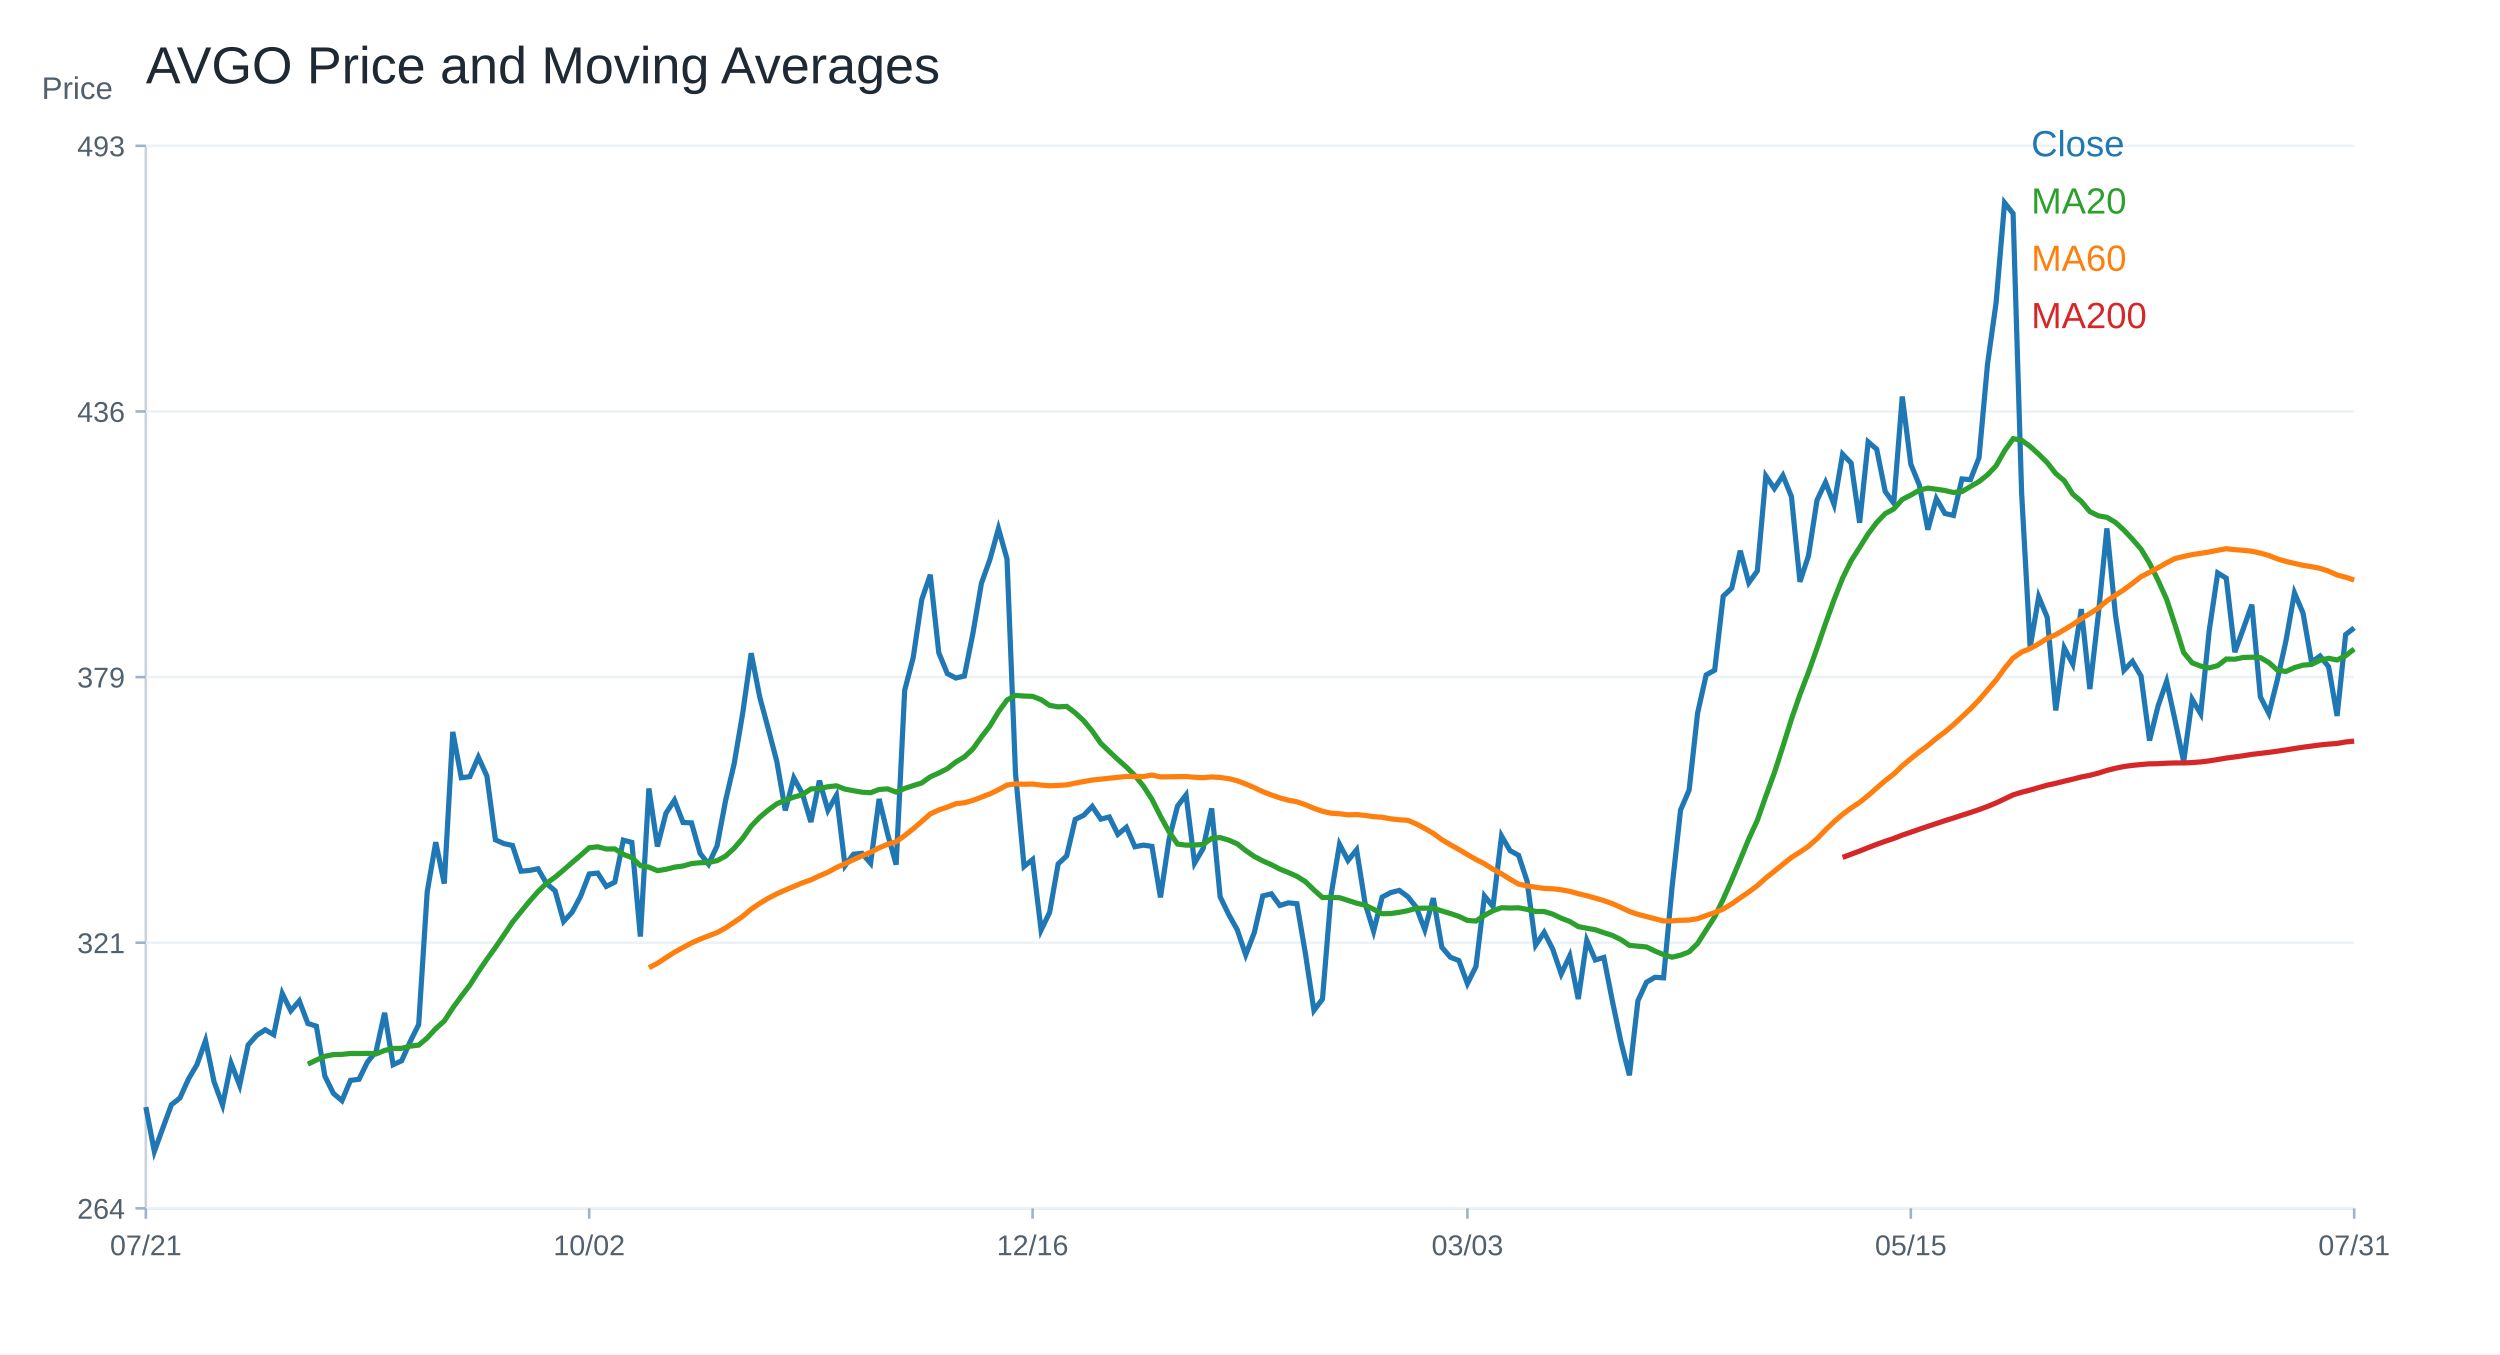
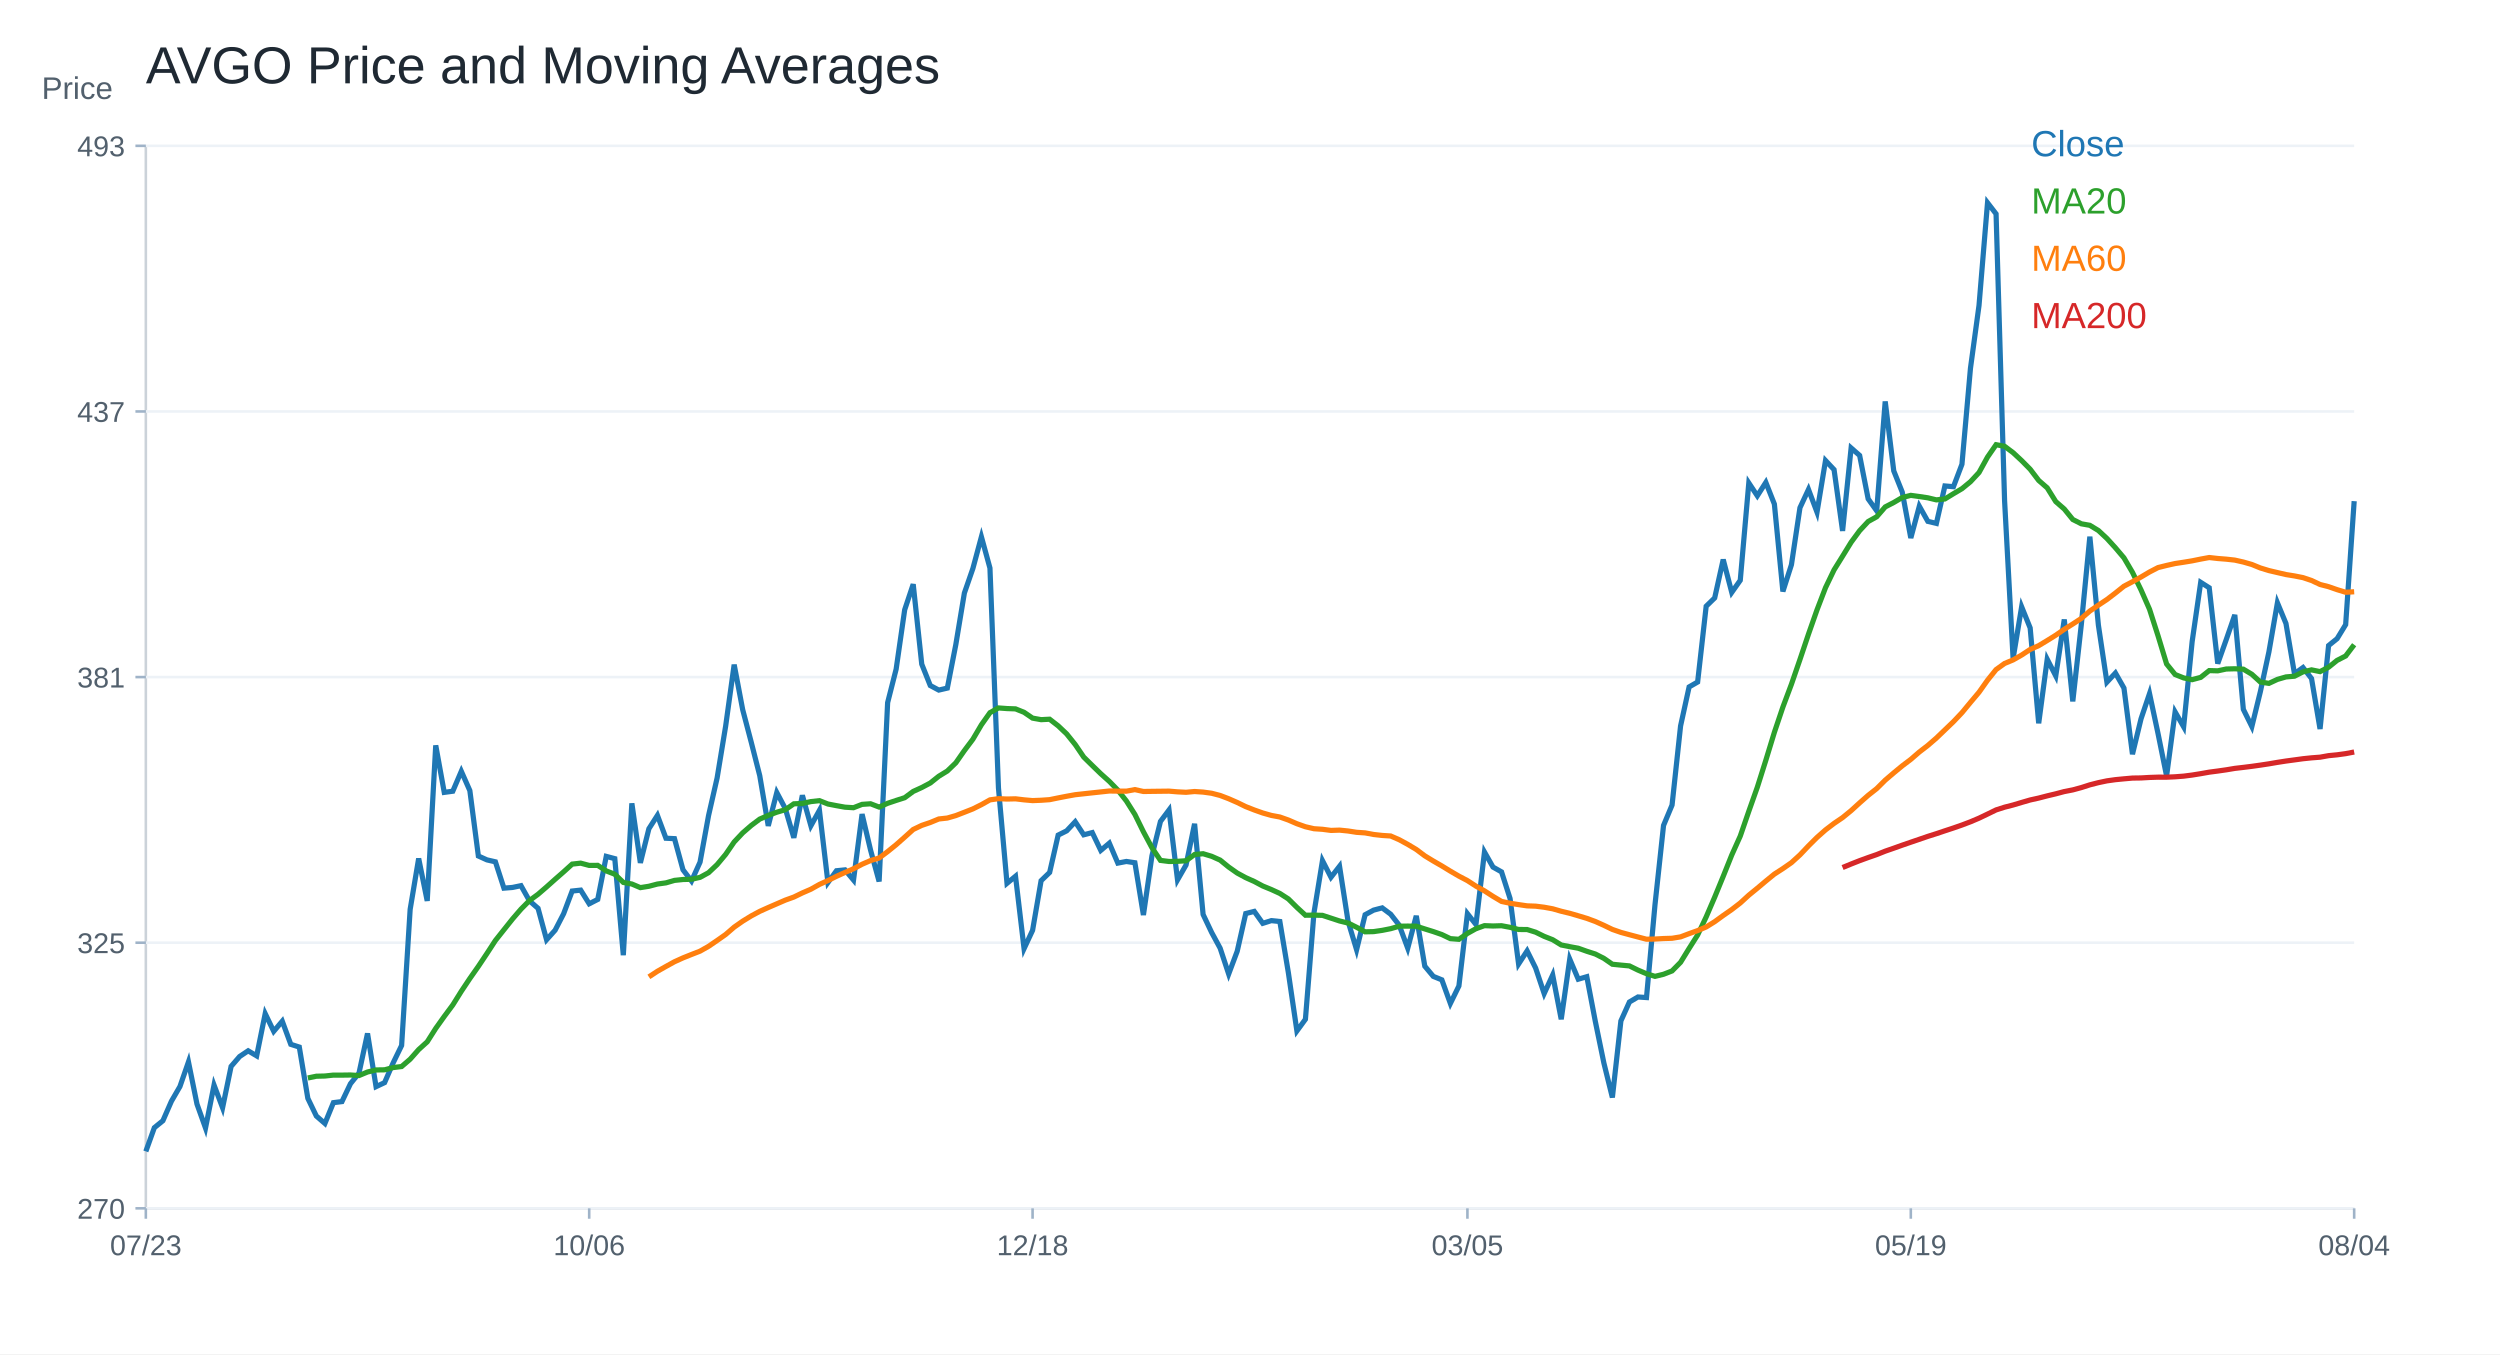
<svg xmlns="http://www.w3.org/2000/svg" width="960" height="520" viewBox="0 0 960 520">
  <rect width="100%" height="100%" fill="white" />
  <text x="56.00" y="32.00" font-size="20" font-family="Arial" fill="#1f2933" text-anchor="start">AVGO Price and Moving Averages</text>
  <line x1="56" y1="464" x2="904" y2="464" stroke="#cbd2d9" />
  <line x1="56" y1="56" x2="56" y2="464" stroke="#cbd2d9" />
  <text x="16.00" y="38.00" font-size="12" font-family="Arial" fill="#52606d" text-anchor="start">Price</text>
  <line x1="56" y1="464.00" x2="904" y2="464.00" stroke="#edf2f7" />
  <line x1="52" y1="464.00" x2="56" y2="464.00" stroke="#9fb3c8" />
-   <text x="48.00" y="468.00" font-size="11" font-family="Arial" fill="#52606d" text-anchor="end">264</text>
+   <text x="48.00" y="468.00" font-size="11" font-family="Arial" fill="#52606d" text-anchor="end">270</text>
  <line x1="56" y1="362.00" x2="904" y2="362.00" stroke="#edf2f7" />
  <line x1="52" y1="362.00" x2="56" y2="362.00" stroke="#9fb3c8" />
-   <text x="48.00" y="366.00" font-size="11" font-family="Arial" fill="#52606d" text-anchor="end">321</text>
+   <text x="48.00" y="366.00" font-size="11" font-family="Arial" fill="#52606d" text-anchor="end">325</text>
  <line x1="56" y1="260.00" x2="904" y2="260.00" stroke="#edf2f7" />
  <line x1="52" y1="260.00" x2="56" y2="260.00" stroke="#9fb3c8" />
-   <text x="48.00" y="264.00" font-size="11" font-family="Arial" fill="#52606d" text-anchor="end">379</text>
+   <text x="48.00" y="264.00" font-size="11" font-family="Arial" fill="#52606d" text-anchor="end">381</text>
  <line x1="56" y1="158.00" x2="904" y2="158.00" stroke="#edf2f7" />
  <line x1="52" y1="158.00" x2="56" y2="158.00" stroke="#9fb3c8" />
-   <text x="48.00" y="162.00" font-size="11" font-family="Arial" fill="#52606d" text-anchor="end">436</text>
+   <text x="48.00" y="162.00" font-size="11" font-family="Arial" fill="#52606d" text-anchor="end">437</text>
  <line x1="56" y1="56.00" x2="904" y2="56.00" stroke="#edf2f7" />
  <line x1="52" y1="56.00" x2="56" y2="56.00" stroke="#9fb3c8" />
  <text x="48.00" y="60.00" font-size="11" font-family="Arial" fill="#52606d" text-anchor="end">493</text>
  <line x1="56.00" y1="464" x2="56.00" y2="468" stroke="#9fb3c8" />
-   <text x="56.00" y="482.00" font-size="11" font-family="Arial" fill="#52606d" text-anchor="middle">07/21</text>
+   <text x="56.00" y="482.00" font-size="11" font-family="Arial" fill="#52606d" text-anchor="middle">07/23</text>
  <line x1="226.25" y1="464" x2="226.25" y2="468" stroke="#9fb3c8" />
-   <text x="226.25" y="482.00" font-size="11" font-family="Arial" fill="#52606d" text-anchor="middle">10/02</text>
+   <text x="226.25" y="482.00" font-size="11" font-family="Arial" fill="#52606d" text-anchor="middle">10/06</text>
  <line x1="396.51" y1="464" x2="396.51" y2="468" stroke="#9fb3c8" />
-   <text x="396.51" y="482.00" font-size="11" font-family="Arial" fill="#52606d" text-anchor="middle">12/16</text>
+   <text x="396.51" y="482.00" font-size="11" font-family="Arial" fill="#52606d" text-anchor="middle">12/18</text>
  <line x1="563.49" y1="464" x2="563.49" y2="468" stroke="#9fb3c8" />
-   <text x="563.49" y="482.00" font-size="11" font-family="Arial" fill="#52606d" text-anchor="middle">03/03</text>
+   <text x="563.49" y="482.00" font-size="11" font-family="Arial" fill="#52606d" text-anchor="middle">03/05</text>
  <line x1="733.75" y1="464" x2="733.75" y2="468" stroke="#9fb3c8" />
-   <text x="733.75" y="482.00" font-size="11" font-family="Arial" fill="#52606d" text-anchor="middle">05/15</text>
+   <text x="733.75" y="482.00" font-size="11" font-family="Arial" fill="#52606d" text-anchor="middle">05/19</text>
  <line x1="904.00" y1="464" x2="904.00" y2="468" stroke="#9fb3c8" />
-   <text x="904.00" y="482.00" font-size="11" font-family="Arial" fill="#52606d" text-anchor="middle">07/31</text>
-   <polyline fill="none" stroke="#1f77b4" stroke-width="2" points="56.00,425.11 59.27,442.14 62.55,433.11 65.82,424.22 69.10,421.62 72.37,414.33 75.64,408.80 78.92,399.60 82.19,415.39 85.47,424.35 88.74,408.27 92.02,416.75 95.29,401.28 98.56,397.58 101.84,395.43 105.11,397.33 108.39,381.52 111.66,388.14 114.93,384.35 118.21,393.01 121.48,394.04 124.76,413.25 128.03,419.87 131.31,422.65 134.58,414.86 137.85,414.45 141.13,407.76 144.40,403.79 147.68,388.92 150.95,408.86 154.22,407.35 157.50,400.00 160.77,393.43 164.05,342.46 167.32,323.41 170.59,339.31 173.87,281.05 177.14,298.65 180.42,298.23 183.69,290.76 186.97,298.00 190.24,322.49 193.51,323.94 196.79,324.66 200.06,334.53 203.34,334.26 206.61,333.60 209.88,339.30 213.16,342.08 216.43,353.84 219.71,350.28 222.98,344.10 226.25,335.61 229.53,335.27 232.80,340.38 236.08,338.75 239.35,322.62 242.63,323.48 245.90,359.64 249.17,302.76 252.45,325.05 255.72,312.28 259.00,307.28 262.27,315.83 265.54,315.99 268.82,327.66 272.09,331.85 275.37,324.77 278.64,307.32 281.92,293.27 285.19,273.90 288.46,250.83 291.74,267.69 295.01,279.83 298.29,292.38 301.56,311.20 304.83,298.72 308.11,304.73 311.38,315.65 314.66,299.76 317.93,311.17 321.20,305.38 324.48,332.41 327.75,328.02 331.03,327.68 334.30,331.49 337.58,306.80 340.85,320.28 344.12,332.02 347.40,265.05 350.67,252.51 353.95,230.27 357.22,220.71 360.49,250.65 363.77,258.65 367.04,260.35 370.32,259.61 373.59,243.27 376.86,224.01 380.14,214.81 383.41,202.96 386.69,214.66 389.96,297.03 393.24,332.72 396.51,330.07 399.78,357.17 403.06,350.33 406.33,331.74 409.61,328.65 412.88,314.66 416.15,313.06 419.43,309.67 422.70,314.54 425.98,313.72 429.25,320.39 432.53,317.68 435.80,325.15 439.07,324.53 442.35,325.01 445.62,344.59 448.90,322.39 452.17,309.53 455.44,305.26 458.72,331.42 461.99,325.86 465.27,310.42 468.54,344.38 471.81,351.13 475.09,357.01 478.36,366.68 481.64,358.15 484.91,344.04 488.19,343.24 491.46,347.70 494.73,346.69 498.01,347.02 501.28,366.18 504.56,388.00 507.83,383.63 511.10,343.81 514.38,324.22 517.65,330.44 520.93,326.32 524.20,346.92 527.47,357.58 530.75,344.48 534.02,342.76 537.30,341.91 540.57,344.29 543.85,348.39 547.12,357.01 550.39,344.89 553.67,363.74 556.94,367.57 560.22,368.86 563.49,377.71 566.76,371.15 570.04,344.07 573.31,348.14 576.59,321.01 579.86,326.64 583.14,328.44 586.41,338.39 589.68,362.93 592.96,358.02 596.23,364.44 599.51,374.00 602.78,367.05 606.05,383.63 609.33,361.10 612.60,368.62 615.88,367.69 619.15,384.41 622.42,399.98 625.70,412.92 628.97,384.25 632.25,377.17 635.52,375.28 638.80,375.49 642.07,340.70 645.34,311.03 648.62,303.41 651.89,273.78 655.17,259.17 658.44,257.34 661.71,228.95 664.99,225.84 668.26,211.47 671.54,223.77 674.81,219.25 678.08,182.78 681.36,187.60 684.63,182.58 687.91,190.70 691.18,223.42 694.46,213.41 697.73,192.07 701.00,185.22 704.28,193.73 707.55,174.39 710.83,177.81 714.10,200.75 717.37,169.69 720.65,172.49 723.92,188.74 727.20,193.21 730.47,152.26 733.75,178.26 737.02,186.23 740.29,203.40 743.57,191.49 746.84,197.17 750.12,197.93 753.39,183.92 756.66,184.19 759.94,175.78 763.21,139.83 766.49,116.32 769.76,77.86 773.03,82.02 776.31,189.44 779.58,248.52 782.86,229.17 786.13,237.07 789.41,272.80 792.68,248.81 795.95,255.04 799.23,233.90 802.50,264.59 805.78,235.76 809.05,202.90 812.32,236.02 815.60,257.39 818.87,253.96 822.15,259.60 825.42,284.37 828.69,271.12 831.97,261.67 835.24,276.67 838.52,292.53 841.79,268.54 845.07,274.10 848.34,242.16 851.61,220.01 854.89,222.04 858.16,250.43 861.44,241.41 864.71,232.19 867.98,267.56 871.26,274.01 874.53,260.94 877.81,246.06 881.08,227.68 884.36,235.42 887.63,254.23 890.90,251.91 894.18,256.03 897.45,274.92 900.73,243.67 904.00,241.11" />
+   <text x="904.00" y="482.00" font-size="11" font-family="Arial" fill="#52606d" text-anchor="middle">08/04</text>
+   <polyline fill="none" stroke="#1f77b4" stroke-width="2" points="56.00,442.14 59.27,433.03 62.55,430.36 65.82,422.88 69.10,417.21 72.37,407.77 75.64,423.97 78.92,433.16 82.19,416.67 85.47,425.37 88.74,409.50 92.02,405.70 95.29,403.51 98.56,405.45 101.84,389.24 105.11,396.03 108.39,392.14 111.66,401.02 114.93,402.07 118.21,421.77 121.48,428.56 124.76,431.41 128.03,423.42 131.31,423.01 134.58,416.14 137.85,412.08 141.13,396.83 144.40,417.27 147.68,415.73 150.95,408.19 154.22,401.46 157.50,349.18 160.77,329.65 164.05,345.95 167.32,286.22 170.59,304.27 173.87,303.83 177.14,296.17 180.42,303.59 183.69,328.70 186.97,330.19 190.24,330.94 193.51,341.05 196.79,340.78 200.06,340.10 203.34,345.94 206.61,348.80 209.88,360.86 213.16,357.20 216.43,350.87 219.71,342.16 222.98,341.81 226.25,347.05 229.53,345.38 232.80,328.85 236.08,329.72 239.35,366.80 242.63,308.48 245.90,331.34 249.17,318.24 252.45,313.11 255.72,321.88 259.00,322.04 262.27,334.01 265.54,338.30 268.82,331.05 272.09,313.15 275.37,298.75 278.64,278.89 281.92,255.22 285.19,272.52 288.46,284.96 291.74,297.84 295.01,317.13 298.29,304.33 301.56,310.50 304.83,321.70 308.11,305.40 311.38,317.10 314.66,311.17 317.93,338.89 321.20,334.37 324.48,334.03 327.75,337.94 331.03,312.62 334.30,326.45 337.58,338.49 340.85,269.81 344.12,256.95 347.40,234.15 350.67,224.34 353.95,255.04 357.22,263.24 360.49,264.99 363.77,264.23 367.04,247.48 370.32,227.73 373.59,218.29 376.86,206.14 380.14,218.14 383.41,302.60 386.69,339.19 389.96,336.48 393.24,364.27 396.51,357.25 399.78,338.19 403.06,335.02 406.33,320.68 409.61,319.04 412.88,315.56 416.15,320.56 419.43,319.72 422.70,326.55 425.98,323.78 429.25,331.43 432.53,330.80 435.80,331.29 439.07,351.37 442.35,328.61 445.62,315.42 448.90,311.04 452.17,337.87 455.44,332.16 458.72,316.33 461.99,351.15 465.27,358.07 468.54,364.11 471.81,374.02 475.09,365.27 478.36,350.80 481.64,349.98 484.91,354.56 488.19,353.52 491.46,353.86 494.73,373.51 498.01,395.88 501.28,391.40 504.56,350.57 507.83,330.49 511.10,336.86 514.38,332.64 517.65,353.76 520.93,364.69 524.20,351.26 527.47,349.49 530.75,348.62 534.02,351.06 537.30,355.27 540.57,364.11 543.85,351.68 547.12,371.01 550.39,374.93 553.67,376.26 556.94,385.33 560.22,378.61 563.49,350.84 566.76,355.01 570.04,327.19 573.31,332.96 576.59,334.80 579.86,345.01 583.14,370.17 586.41,365.14 589.68,371.72 592.96,381.53 596.23,374.40 599.51,391.40 602.78,368.30 606.05,376.01 609.33,375.06 612.60,392.21 615.88,408.16 619.15,421.44 622.42,392.04 625.70,384.77 628.97,382.84 632.25,383.06 635.52,347.38 638.80,316.96 642.07,309.14 645.34,278.76 648.62,263.78 651.89,261.90 655.17,232.79 658.44,229.60 661.71,214.86 664.99,227.48 668.26,222.84 671.54,185.45 674.81,190.39 678.08,185.25 681.36,193.57 684.63,227.12 687.91,216.85 691.18,194.98 694.46,187.95 697.73,196.68 701.00,176.85 704.28,180.35 707.55,203.87 710.83,172.02 714.10,174.89 717.37,191.56 720.65,196.15 723.92,154.15 727.20,180.81 730.47,188.99 733.75,206.59 737.02,194.38 740.29,200.20 743.57,200.99 746.84,186.61 750.12,186.89 753.39,178.27 756.66,141.40 759.94,117.30 763.21,77.86 766.49,82.13 769.76,192.28 773.03,252.86 776.31,233.01 779.58,241.12 782.86,277.75 786.13,253.15 789.41,259.55 792.68,237.87 795.95,269.33 799.23,239.77 802.50,206.08 805.78,240.04 809.05,261.95 812.32,258.44 815.60,264.22 818.87,289.62 822.15,276.04 825.42,266.34 828.69,281.72 831.97,297.98 835.24,273.38 838.52,279.09 841.79,246.33 845.07,223.62 848.34,225.70 851.61,254.82 854.89,245.57 858.16,236.11 861.44,272.38 864.71,279.00 867.98,265.59 871.26,250.34 874.53,231.48 877.81,239.42 881.08,258.72 884.36,256.34 887.63,260.56 890.90,279.93 894.18,247.89 897.45,245.25 900.73,239.86 904.00,192.44" />
  <text x="780.00" y="60.00" font-size="14" font-family="Arial" fill="#1f77b4" text-anchor="start">Close</text>
-   <polyline fill="none" stroke="#2ca02c" stroke-width="2" points="118.21,408.62 121.48,407.06 124.76,405.62 128.03,404.96 131.31,404.88 134.58,404.54 137.85,404.55 141.13,404.49 144.40,404.70 147.68,403.38 150.95,402.60 154.22,402.56 157.50,401.72 160.77,401.33 164.05,398.57 167.32,394.97 170.59,392.07 173.87,387.05 177.14,382.57 180.42,378.27 183.69,373.15 186.97,368.35 190.24,363.81 193.51,359.02 196.79,354.12 200.06,350.10 203.34,346.09 206.61,342.38 209.88,339.16 213.16,336.82 216.43,334.07 219.71,331.21 222.98,328.42 226.25,325.53 229.53,325.17 232.80,326.02 236.08,325.99 239.35,328.07 242.63,329.31 245.90,332.38 249.17,332.98 252.45,334.33 255.72,333.82 259.00,332.99 262.27,332.55 265.54,331.62 268.82,331.29 272.09,331.20 275.37,330.48 278.64,328.74 281.92,325.71 285.19,321.89 288.46,317.23 291.74,313.83 295.01,311.06 298.29,308.66 301.56,307.28 304.83,306.09 308.11,305.15 311.38,302.95 314.66,302.80 317.93,302.11 321.20,301.76 324.48,303.02 327.75,303.63 331.03,304.21 334.30,304.40 337.58,303.15 340.85,302.93 344.12,304.16 347.40,302.75 350.67,301.68 353.95,300.65 357.22,298.30 360.49,296.85 363.77,295.16 367.04,292.62 370.32,290.66 373.59,287.59 376.86,283.01 380.14,278.76 383.41,273.35 386.69,268.81 389.96,267.04 393.24,267.28 396.51,267.40 399.78,268.68 403.06,270.86 406.33,271.43 409.61,271.26 412.88,273.74 416.15,276.77 419.43,280.74 422.70,285.43 425.98,288.58 429.25,291.67 432.53,294.54 435.80,297.81 439.07,301.88 442.35,306.93 445.62,313.42 448.90,319.39 452.17,324.13 455.44,324.54 458.72,324.48 461.99,324.27 465.27,321.93 468.54,321.63 471.81,322.60 475.09,324.02 478.36,326.62 481.64,328.87 484.91,330.59 488.19,332.03 491.46,333.73 494.73,335.04 498.01,336.51 501.28,338.56 504.56,341.73 507.83,344.66 511.10,344.63 514.38,344.72 517.65,345.76 520.93,346.82 524.20,347.59 527.47,349.18 530.75,350.88 534.02,350.80 537.30,350.34 540.57,349.70 543.85,348.79 547.12,348.73 550.39,348.77 553.67,349.80 556.94,350.79 560.22,351.90 563.49,353.44 566.76,353.68 570.04,351.49 573.31,349.71 576.59,348.57 579.86,348.69 583.14,348.59 586.41,349.20 589.68,350.00 592.96,350.02 596.23,351.02 599.51,352.58 602.78,353.84 606.05,355.80 609.33,356.44 612.60,357.02 615.88,358.16 619.15,359.19 622.42,360.81 625.70,363.02 628.97,363.34 632.25,363.64 635.52,365.21 638.80,366.57 642.07,367.56 645.34,366.78 648.62,365.52 651.89,362.29 655.17,357.11 658.44,352.07 661.71,345.30 664.99,337.89 668.26,330.11 671.54,322.12 674.81,315.03 678.08,305.73 681.36,296.73 684.63,286.64 687.91,276.17 691.18,266.70 694.46,258.16 697.73,248.90 701.00,239.40 704.28,230.31 707.55,222.00 710.83,215.33 714.10,210.20 717.37,205.00 720.65,200.66 723.92,197.23 727.20,195.45 730.47,191.77 733.75,190.11 737.02,188.23 740.29,187.44 743.57,187.87 746.84,188.35 750.12,189.12 753.39,188.78 756.66,186.82 759.94,184.94 763.21,182.32 766.49,178.88 769.76,173.09 773.03,168.47 776.31,169.05 779.58,171.44 782.86,174.41 786.13,177.64 789.41,181.84 792.68,184.62 795.95,189.76 799.23,192.54 802.50,196.46 805.78,198.08 809.05,198.65 812.32,200.59 815.60,203.57 818.87,207.07 822.15,210.84 825.42,216.27 828.69,222.83 831.97,230.10 835.24,240.04 838.52,250.57 841.79,254.52 845.07,255.80 848.34,256.45 851.61,255.60 854.89,253.06 858.16,253.14 861.44,252.46 864.71,252.37 867.98,252.52 871.26,254.43 874.53,257.34 877.81,257.84 881.08,256.35 884.36,255.42 887.63,255.16 890.90,253.53 894.18,252.78 897.45,253.44 900.73,251.79 904.00,249.22" />
+   <polyline fill="none" stroke="#2ca02c" stroke-width="2" points="118.21,413.95 121.48,413.27 124.76,413.19 128.03,412.84 131.31,412.85 134.58,412.80 137.85,413.01 141.13,411.65 144.40,410.86 147.68,410.81 150.95,409.95 154.22,409.55 157.50,406.73 160.77,403.03 164.05,400.06 167.32,394.91 170.59,390.32 173.87,385.90 177.14,380.66 180.42,375.74 183.69,371.08 186.97,366.16 190.24,361.14 193.51,357.02 196.79,352.91 200.06,349.11 203.34,345.80 206.61,343.40 209.88,340.58 213.16,337.65 216.43,334.79 219.71,331.82 222.98,331.45 226.25,332.32 229.53,332.30 232.80,334.43 236.08,335.70 239.35,338.85 242.63,339.46 245.90,340.85 249.17,340.33 252.45,339.47 255.72,339.02 259.00,338.07 262.27,337.73 265.54,337.64 268.82,336.90 272.09,335.11 275.37,332.01 278.64,328.09 281.92,323.31 285.19,319.83 288.46,316.99 291.74,314.53 295.01,313.11 298.29,311.89 301.56,310.93 304.83,308.67 308.11,308.52 311.38,307.81 314.66,307.45 317.93,308.74 321.20,309.37 324.48,309.96 327.75,310.16 331.03,308.88 334.30,308.65 337.58,309.91 340.85,308.47 344.12,307.37 347.40,306.32 350.67,303.91 353.95,302.41 357.22,300.68 360.49,298.08 363.77,296.07 367.04,292.92 370.32,288.22 373.59,283.86 376.86,278.32 380.14,273.67 383.41,271.85 386.69,272.09 389.96,272.21 393.24,273.53 396.51,275.76 399.78,276.35 403.06,276.18 406.33,278.72 409.61,281.83 412.88,285.90 416.15,290.71 419.43,293.94 422.70,297.11 425.98,300.05 429.25,303.41 432.53,307.57 435.80,312.75 439.07,319.40 442.35,325.53 445.62,330.39 448.90,330.81 452.17,330.75 455.44,330.53 458.72,328.13 461.99,327.83 465.27,328.82 468.54,330.28 471.81,332.94 475.09,335.25 478.36,337.02 481.64,338.49 484.91,340.23 488.19,341.58 491.46,343.08 494.73,345.19 498.01,348.44 501.28,351.45 504.56,351.41 507.83,351.50 511.10,352.57 514.38,353.65 517.65,354.45 520.93,356.07 524.20,357.82 527.47,357.74 530.75,357.26 534.02,356.61 537.30,355.67 540.57,355.62 543.85,355.66 547.12,356.71 550.39,357.73 553.67,358.87 556.94,360.44 560.22,360.70 563.49,358.44 566.76,356.62 570.04,355.45 573.31,355.58 576.59,355.48 579.86,356.09 583.14,356.92 586.41,356.94 589.68,357.96 592.96,359.56 596.23,360.85 599.51,362.87 602.78,363.52 606.05,364.12 609.33,365.29 612.60,366.34 615.88,368.01 619.15,370.27 622.42,370.60 625.70,370.91 628.97,372.51 632.25,373.91 635.52,374.92 638.80,374.12 642.07,372.84 645.34,369.52 648.62,364.20 651.89,359.04 655.17,352.10 658.44,344.50 661.71,336.52 664.99,328.33 668.26,321.05 671.54,311.53 674.81,302.29 678.08,291.94 681.36,281.21 684.63,271.50 687.91,262.74 691.18,253.25 694.46,243.50 697.73,234.19 701.00,225.66 704.28,218.83 707.55,213.57 710.83,208.23 714.10,203.78 717.37,200.27 720.65,198.44 723.92,194.66 727.20,192.96 730.47,191.04 733.75,190.22 737.02,190.67 740.29,191.16 743.57,191.95 746.84,191.60 750.12,189.59 753.39,187.66 756.66,184.98 759.94,181.45 763.21,175.51 766.49,170.77 769.76,171.37 773.03,173.82 776.31,176.87 779.58,180.18 782.86,184.49 786.13,187.34 789.41,192.61 792.68,195.46 795.95,199.48 799.23,201.14 802.50,201.72 805.78,203.71 809.05,206.76 812.32,210.35 815.60,214.22 818.87,219.79 822.15,226.52 825.42,233.97 828.69,244.16 831.97,254.96 835.24,259.01 838.52,260.32 841.79,260.99 845.07,260.11 848.34,257.51 851.61,257.60 854.89,256.90 858.16,256.81 861.44,256.96 864.71,258.92 867.98,261.90 871.26,262.41 874.53,260.89 877.81,259.94 881.08,259.66 884.36,258.00 887.63,257.23 890.90,257.90 894.18,256.21 897.45,253.58 900.73,251.90 904.00,247.57" />
  <text x="780.00" y="82.00" font-size="14" font-family="Arial" fill="#2ca02c" text-anchor="start">MA20</text>
-   <polyline fill="none" stroke="#ff7f0e" stroke-width="2" points="249.17,371.58 252.45,369.92 255.72,367.75 259.00,365.65 262.27,363.85 265.54,362.09 268.82,360.64 272.09,359.36 275.37,358.11 278.64,356.31 281.92,354.13 285.19,351.89 288.46,349.12 291.74,346.90 295.01,344.93 298.29,343.22 301.56,341.78 304.83,340.40 308.11,339.01 311.38,337.87 314.66,336.31 317.93,334.93 321.20,333.13 324.48,331.67 327.75,330.10 331.03,328.64 334.30,327.26 337.58,325.58 340.85,324.19 344.12,323.24 347.40,320.84 350.67,318.26 353.95,315.43 357.22,312.55 360.49,311.02 363.77,309.94 367.04,308.63 370.32,308.27 373.59,307.35 376.86,306.11 380.14,304.85 383.41,303.26 386.69,301.46 389.96,301.02 393.24,301.15 396.51,301.08 399.78,301.46 403.06,301.74 406.33,301.61 409.61,301.39 412.88,300.73 416.15,300.11 419.43,299.54 422.70,299.19 425.98,298.83 429.25,298.50 432.53,298.15 435.80,298.19 439.07,298.21 442.35,297.63 445.62,298.32 448.90,298.28 452.17,298.23 455.44,298.20 458.72,298.46 461.99,298.63 465.27,298.34 468.54,298.55 471.81,298.99 475.09,299.81 478.36,301.04 481.64,302.44 484.91,304.00 488.19,305.25 491.46,306.39 494.73,307.29 498.01,307.89 501.28,309.01 504.56,310.40 507.83,311.53 511.10,312.27 514.38,312.48 517.65,312.90 520.93,312.80 524.20,313.12 527.47,313.61 530.75,313.83 534.02,314.43 537.30,314.79 540.57,314.99 543.85,316.38 547.12,318.12 550.39,320.04 553.67,322.42 556.94,324.37 560.22,326.20 563.49,328.16 566.76,330.02 570.04,331.70 573.31,333.77 576.59,335.54 579.86,337.60 583.14,339.50 586.41,340.19 589.68,340.69 592.96,341.15 596.23,341.28 599.51,341.67 602.78,342.26 606.05,343.18 609.33,343.95 612.60,344.88 615.88,345.84 619.15,347.01 622.42,348.44 625.70,349.99 628.97,351.10 632.25,351.96 635.52,352.81 638.80,353.65 642.07,353.59 645.34,353.40 648.62,353.29 651.89,352.77 655.17,351.57 658.44,350.42 661.71,349.07 664.99,347.09 668.26,344.76 671.54,342.54 674.81,340.08 678.08,337.16 681.36,334.55 684.63,331.88 687.91,329.26 691.18,327.21 694.46,324.98 697.73,322.08 701.00,318.70 704.28,315.53 707.55,312.71 710.83,310.27 714.10,308.11 717.37,305.50 720.65,302.59 723.92,299.78 727.20,297.25 730.47,294.08 733.75,291.35 737.02,288.72 740.29,286.30 743.57,283.54 746.84,281.08 750.12,278.32 753.39,275.26 756.66,272.18 759.94,268.81 763.21,264.96 766.49,261.16 769.76,256.66 773.03,252.67 776.31,250.39 779.58,249.05 782.86,247.23 786.13,245.14 789.41,243.72 792.68,241.79 795.95,239.81 799.23,237.59 802.50,235.60 805.78,233.51 809.05,230.75 812.32,228.56 815.60,226.44 818.87,224.01 822.15,221.45 825.42,219.79 828.69,218.02 831.97,216.13 835.24,214.48 838.52,213.68 841.79,212.97 845.07,212.48 848.34,211.95 851.61,211.30 854.89,210.71 858.16,211.07 861.44,211.33 864.71,211.67 867.98,212.40 871.26,213.32 874.53,214.62 877.81,215.59 881.08,216.35 884.36,217.09 887.63,217.60 890.90,218.25 894.18,219.31 897.45,220.81 900.73,221.64 904.00,222.75" />
+   <polyline fill="none" stroke="#ff7f0e" stroke-width="2" points="249.17,375.12 252.45,372.97 255.72,371.12 259.00,369.31 262.27,367.83 265.54,366.52 268.82,365.24 272.09,363.39 275.37,361.15 278.64,358.85 281.92,356.02 285.19,353.73 288.46,351.72 291.74,349.96 295.01,348.49 298.29,347.07 301.56,345.65 304.83,344.47 308.11,342.88 311.38,341.46 314.66,339.62 317.93,338.13 321.20,336.51 324.48,335.02 327.75,333.60 331.03,331.88 334.30,330.45 337.58,329.48 340.85,327.02 344.12,324.37 347.40,321.47 350.67,318.52 353.95,316.95 357.22,315.84 360.49,314.49 363.77,314.13 367.04,313.18 370.32,311.91 373.59,310.62 376.86,308.99 380.14,307.15 383.41,306.69 386.69,306.83 389.96,306.75 393.24,307.14 396.51,307.43 399.78,307.30 403.06,307.07 406.33,306.40 409.61,305.76 412.88,305.17 416.15,304.81 419.43,304.45 422.70,304.10 425.98,303.74 429.25,303.79 432.53,303.81 435.80,303.21 439.07,303.93 442.35,303.88 445.62,303.84 448.90,303.80 452.17,304.07 455.44,304.24 458.72,303.94 461.99,304.16 465.27,304.61 468.54,305.46 471.81,306.71 475.09,308.15 478.36,309.74 481.64,311.03 484.91,312.19 488.19,313.12 491.46,313.73 494.73,314.89 498.01,316.31 501.28,317.47 504.56,318.23 507.83,318.45 511.10,318.88 514.38,318.77 517.65,319.10 520.93,319.61 524.20,319.83 527.47,320.44 530.75,320.81 534.02,321.02 537.30,322.45 540.57,324.23 543.85,326.19 547.12,328.64 550.39,330.63 553.67,332.52 556.94,334.52 560.22,336.43 563.49,338.15 566.76,340.27 570.04,342.09 573.31,344.20 576.59,346.15 579.86,346.85 583.14,347.37 586.41,347.85 589.68,347.97 592.96,348.38 596.23,348.98 599.51,349.92 602.78,350.71 606.05,351.66 609.33,352.65 612.60,353.85 615.88,355.32 619.15,356.90 622.42,358.04 625.70,358.93 628.97,359.80 632.25,360.66 635.52,360.59 638.80,360.40 642.07,360.30 645.34,359.76 648.62,358.52 651.89,357.35 655.17,355.96 658.44,353.93 661.71,351.55 664.99,349.27 668.26,346.75 671.54,343.75 674.81,341.08 678.08,338.33 681.36,335.65 684.63,333.54 687.91,331.26 691.18,328.28 694.46,324.82 697.73,321.57 701.00,318.68 704.28,316.18 707.55,313.96 710.83,311.28 714.10,308.30 717.37,305.42 720.65,302.83 723.92,299.58 727.20,296.78 730.47,294.08 733.75,291.60 737.02,288.77 740.29,286.25 743.57,283.41 746.84,280.27 750.12,277.12 753.39,273.67 756.66,269.71 759.94,265.82 763.21,261.20 766.49,257.12 769.76,254.77 773.03,253.41 776.31,251.54 779.58,249.39 782.86,247.93 786.13,245.96 789.41,243.92 792.68,241.65 795.95,239.61 799.23,237.47 802.50,234.64 805.78,232.39 809.05,230.22 812.32,227.72 815.60,225.10 818.87,223.39 822.15,221.58 825.42,219.64 828.69,217.95 831.97,217.13 835.24,216.40 838.52,215.90 841.79,215.36 845.07,214.69 848.34,214.09 851.61,214.46 854.89,214.72 858.16,215.08 861.44,215.82 864.71,216.76 867.98,218.10 871.26,219.10 874.53,219.87 877.81,220.63 881.08,221.16 884.36,221.81 887.63,222.91 890.90,224.44 894.18,225.29 897.45,226.43 900.73,227.43 904.00,227.24" />
  <text x="780.00" y="104.00" font-size="14" font-family="Arial" fill="#ff7f0e" text-anchor="start">MA60</text>
-   <polyline fill="none" stroke="#d62728" stroke-width="2" points="707.55,329.25 710.83,328.01 714.10,326.80 717.37,325.49 720.65,324.23 723.92,323.06 727.20,321.96 730.47,320.68 733.75,319.57 737.02,318.42 740.29,317.32 743.57,316.23 746.84,315.14 750.12,314.12 753.39,313.05 756.66,312.00 759.94,310.89 763.21,309.68 766.49,308.32 769.76,306.79 773.03,305.23 776.31,304.21 779.58,303.39 782.86,302.43 786.13,301.50 789.41,300.79 792.68,299.97 795.95,299.20 799.23,298.35 802.50,297.73 805.78,296.87 809.05,295.84 812.32,295.02 815.60,294.34 818.87,293.90 822.15,293.58 825.42,293.31 828.69,293.26 831.97,293.07 835.24,292.97 838.52,292.97 841.79,292.83 845.07,292.58 848.34,292.18 851.61,291.65 854.89,291.09 858.16,290.67 861.44,290.21 864.71,289.67 867.98,289.30 871.26,288.90 874.53,288.46 877.81,287.97 881.08,287.43 884.36,286.93 887.63,286.50 890.90,286.06 894.18,285.73 897.45,285.49 900.73,284.91 904.00,284.60" />
+   <polyline fill="none" stroke="#d62728" stroke-width="2" points="707.55,333.13 710.83,331.78 714.10,330.49 717.37,329.30 720.65,328.16 723.92,326.85 727.20,325.71 730.47,324.54 733.75,323.41 737.02,322.29 740.29,321.17 743.57,320.13 746.84,319.03 750.12,317.95 753.39,316.81 756.66,315.57 759.94,314.18 763.21,312.61 766.49,311.01 769.76,309.96 773.03,309.12 776.31,308.14 779.58,307.19 782.86,306.46 786.13,305.61 789.41,304.83 792.68,303.96 795.95,303.32 799.23,302.43 802.50,301.38 805.78,300.54 809.05,299.85 812.32,299.39 815.60,299.07 818.87,298.78 822.15,298.73 825.42,298.54 828.69,298.43 831.97,298.44 835.24,298.29 838.52,298.04 841.79,297.62 845.07,297.09 848.34,296.51 851.61,296.08 854.89,295.61 858.16,295.06 861.44,294.68 864.71,294.27 867.98,293.81 871.26,293.31 874.53,292.75 877.81,292.24 881.08,291.80 884.36,291.35 887.63,291.01 890.90,290.76 894.18,290.17 897.45,289.85 900.73,289.40 904.00,288.77" />
  <text x="780.00" y="126.00" font-size="14" font-family="Arial" fill="#d62728" text-anchor="start">MA200</text>
</svg>
